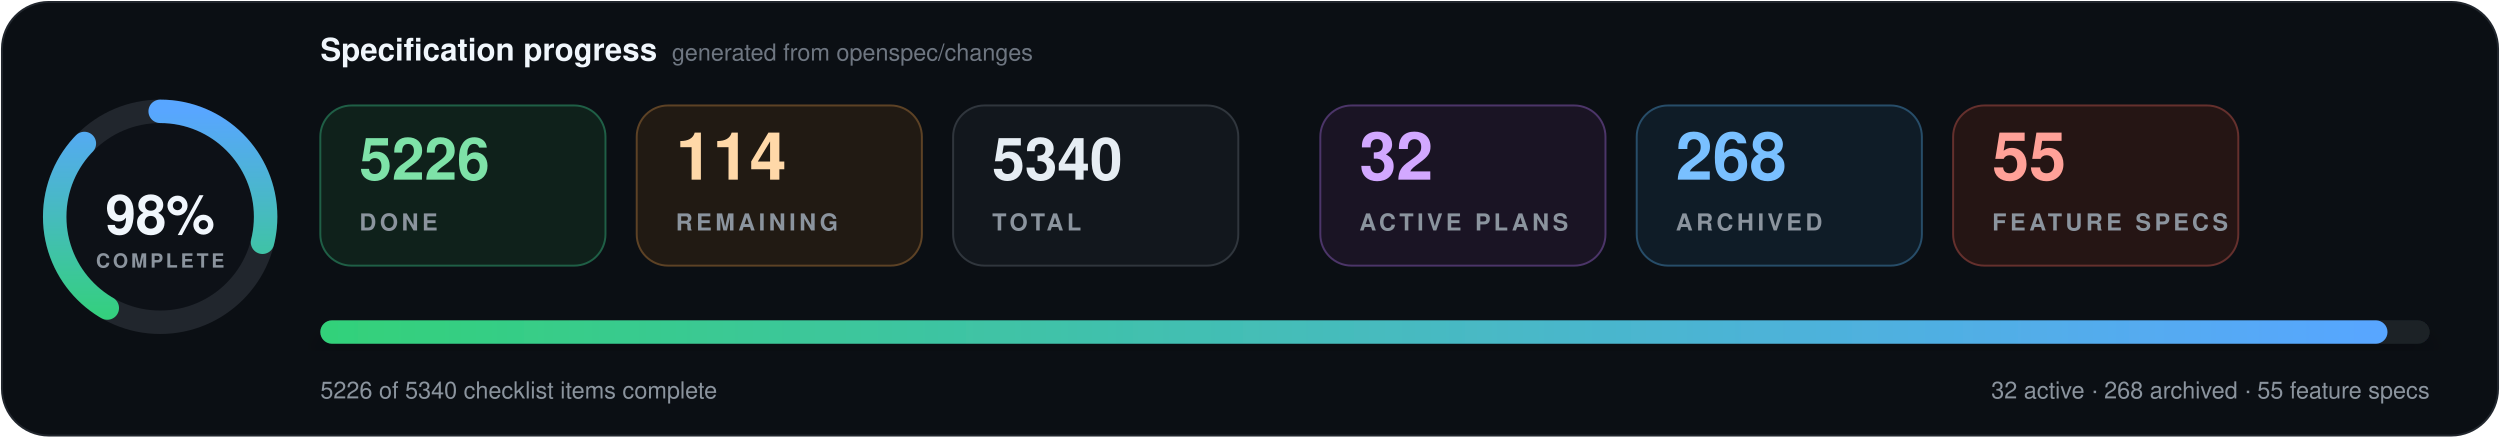
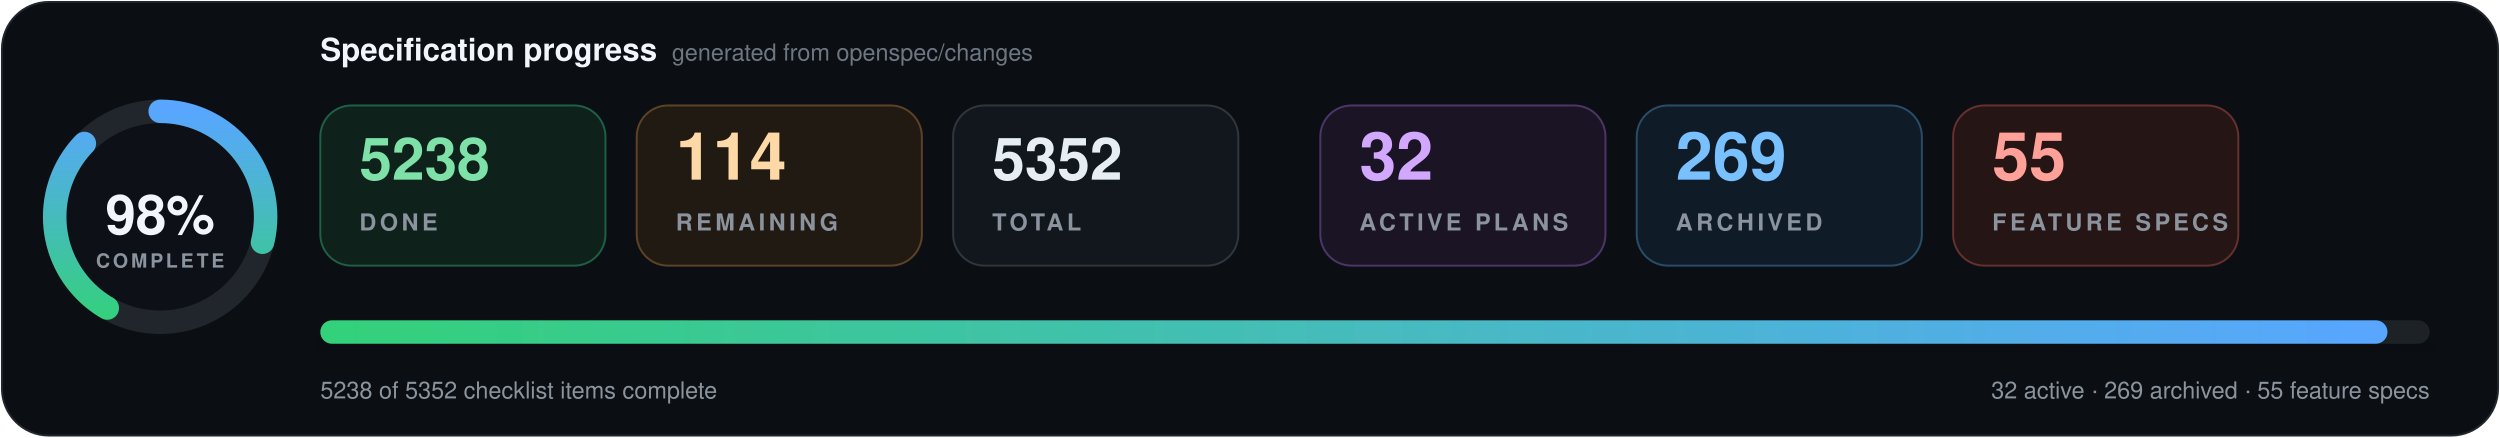
- <svg xmlns="http://www.w3.org/2000/svg" data-cache-version="1794052276" width="1280" height="224" viewBox="0 0 1280 224" role="img" aria-labelledby="title description" font-family="system-ui, -apple-system, BlinkMacSystemFont, 'Segoe UI', Helvetica, Arial, sans-serif" font-variant-numeric="tabular-nums">
+ <svg xmlns="http://www.w3.org/2000/svg" data-cache-version="1794064874" width="1280" height="224" viewBox="0 0 1280 224" role="img" aria-labelledby="title description" font-family="system-ui, -apple-system, BlinkMacSystemFont, 'Segoe UI', Helvetica, Arial, sans-serif" font-variant-numeric="tabular-nums">
  <defs>
    <linearGradient id="progress" x1="0" x2="1">
      <stop offset="0" stop-color="#33d17a" />
      <stop offset="1" stop-color="#58a6ff" />
    </linearGradient>
    <filter id="shadow" x="-10%" y="-20%" width="120%" height="150%">
      <feDropShadow dx="0" dy="7" stdDeviation="9" flood-color="#000" flood-opacity=".28" />
    </filter>
  </defs>
  <rect x="1" y="1" width="1278" height="222" rx="24" fill="#0b0f14" stroke="#21262d" />
  <g transform="translate(82 111)">
    <circle r="54" fill="#0d1117" stroke="#21262d" stroke-width="12" />
    <circle r="54" fill="none" stroke="url(#progress)" stroke-width="12" stroke-linecap="round" pathLength="100" stroke-dasharray="98 100" transform="rotate(-90)" />
    <text y="-1" text-anchor="middle" dominant-baseline="middle" fill="#f0f6fc" font-size="28" font-weight="800">98%</text>
    <text y="26" text-anchor="middle" fill="#8b949e" font-size="10" font-weight="700" letter-spacing="1.5">COMPLETE</text>
  </g>
  <text x="164" y="31" fill="#f0f6fc" font-size="16" font-weight="750">Specification progress</text>
  <text x="344" y="31" fill="#6e7681" font-size="12">generated from openspec/changes</text>
  <g transform="translate(164 54)">
    <rect width="146" height="82" rx="16" fill="#0f211b" stroke="#1f5f46" />
-     <text x="20" y="38" fill="#7ee2a8" font-size="30" font-weight="750">5226</text>
+     <text x="20" y="38" fill="#7ee2a8" font-size="30" font-weight="750">5238</text>
    <text x="20" y="64" fill="#8b949e" font-size="12" font-weight="700" letter-spacing="1.8">DONE</text>
  </g>
  <g transform="translate(326 54)">
    <rect width="146" height="82" rx="16" fill="#211a13" stroke="#5d4225" />
    <text x="20" y="38" fill="#ffd8a8" font-size="34" font-weight="750">114</text>
    <text x="20" y="64" fill="#8b949e" font-size="12" font-weight="700" letter-spacing="1.8">REMAINING</text>
  </g>
  <g transform="translate(488 54)">
    <rect width="146" height="82" rx="16" fill="#12171d" stroke="#30363d" />
-     <text x="20" y="38" fill="#e6edf3" font-size="30" font-weight="750">5340</text>
+     <text x="20" y="38" fill="#e6edf3" font-size="30" font-weight="750">5352</text>
    <text x="20" y="64" fill="#8b949e" font-size="12" font-weight="700" letter-spacing="1.8">TOTAL</text>
  </g>
  <g transform="translate(676 54)">
    <rect width="146" height="82" rx="16" fill="#1a1424" stroke="#4c3569" />
    <text x="20" y="38" fill="#d2a8ff" font-size="34" font-weight="750">32</text>
    <text x="20" y="64" fill="#8b949e" font-size="12" font-weight="700" letter-spacing="1.8">ACTIVE PLANS</text>
  </g>
  <g transform="translate(838 54)">
    <rect width="146" height="82" rx="16" fill="#0f1c27" stroke="#274d69" />
-     <text x="20" y="38" fill="#79c0ff" font-size="34" font-weight="750">268</text>
+     <text x="20" y="38" fill="#79c0ff" font-size="34" font-weight="750">269</text>
    <text x="20" y="64" fill="#8b949e" font-size="12" font-weight="700" letter-spacing="1.8">ARCHIVED</text>
  </g>
  <g transform="translate(1000 54)">
    <rect width="146" height="82" rx="16" fill="#251514" stroke="#65302d" />
    <text x="20" y="38" fill="#ffa198" font-size="34" font-weight="750">55</text>
    <text x="20" y="64" fill="#8b949e" font-size="12" font-weight="700" letter-spacing="1.8">FEATURE SPECS</text>
  </g>
  <g filter="url(#shadow)">
    <rect x="164" y="164" width="1080" height="12" rx="6" fill="#1b2128" />
    <rect x="164" y="164" width="1058.4" height="12" rx="6" fill="url(#progress)" />
  </g>
-   <text x="164" y="204" fill="#8b949e" font-size="12">5226 of 5340 checklist items complete</text>
-   <text x="1244" y="204" text-anchor="end" fill="#8b949e" font-size="12">32 active · 268 archived · 55 feature specs</text>
+   <text x="164" y="204" fill="#8b949e" font-size="12">5238 of 5352 checklist items complete</text>
+   <text x="1244" y="204" text-anchor="end" fill="#8b949e" font-size="12">32 active · 269 archived · 55 feature specs</text>
</svg>
